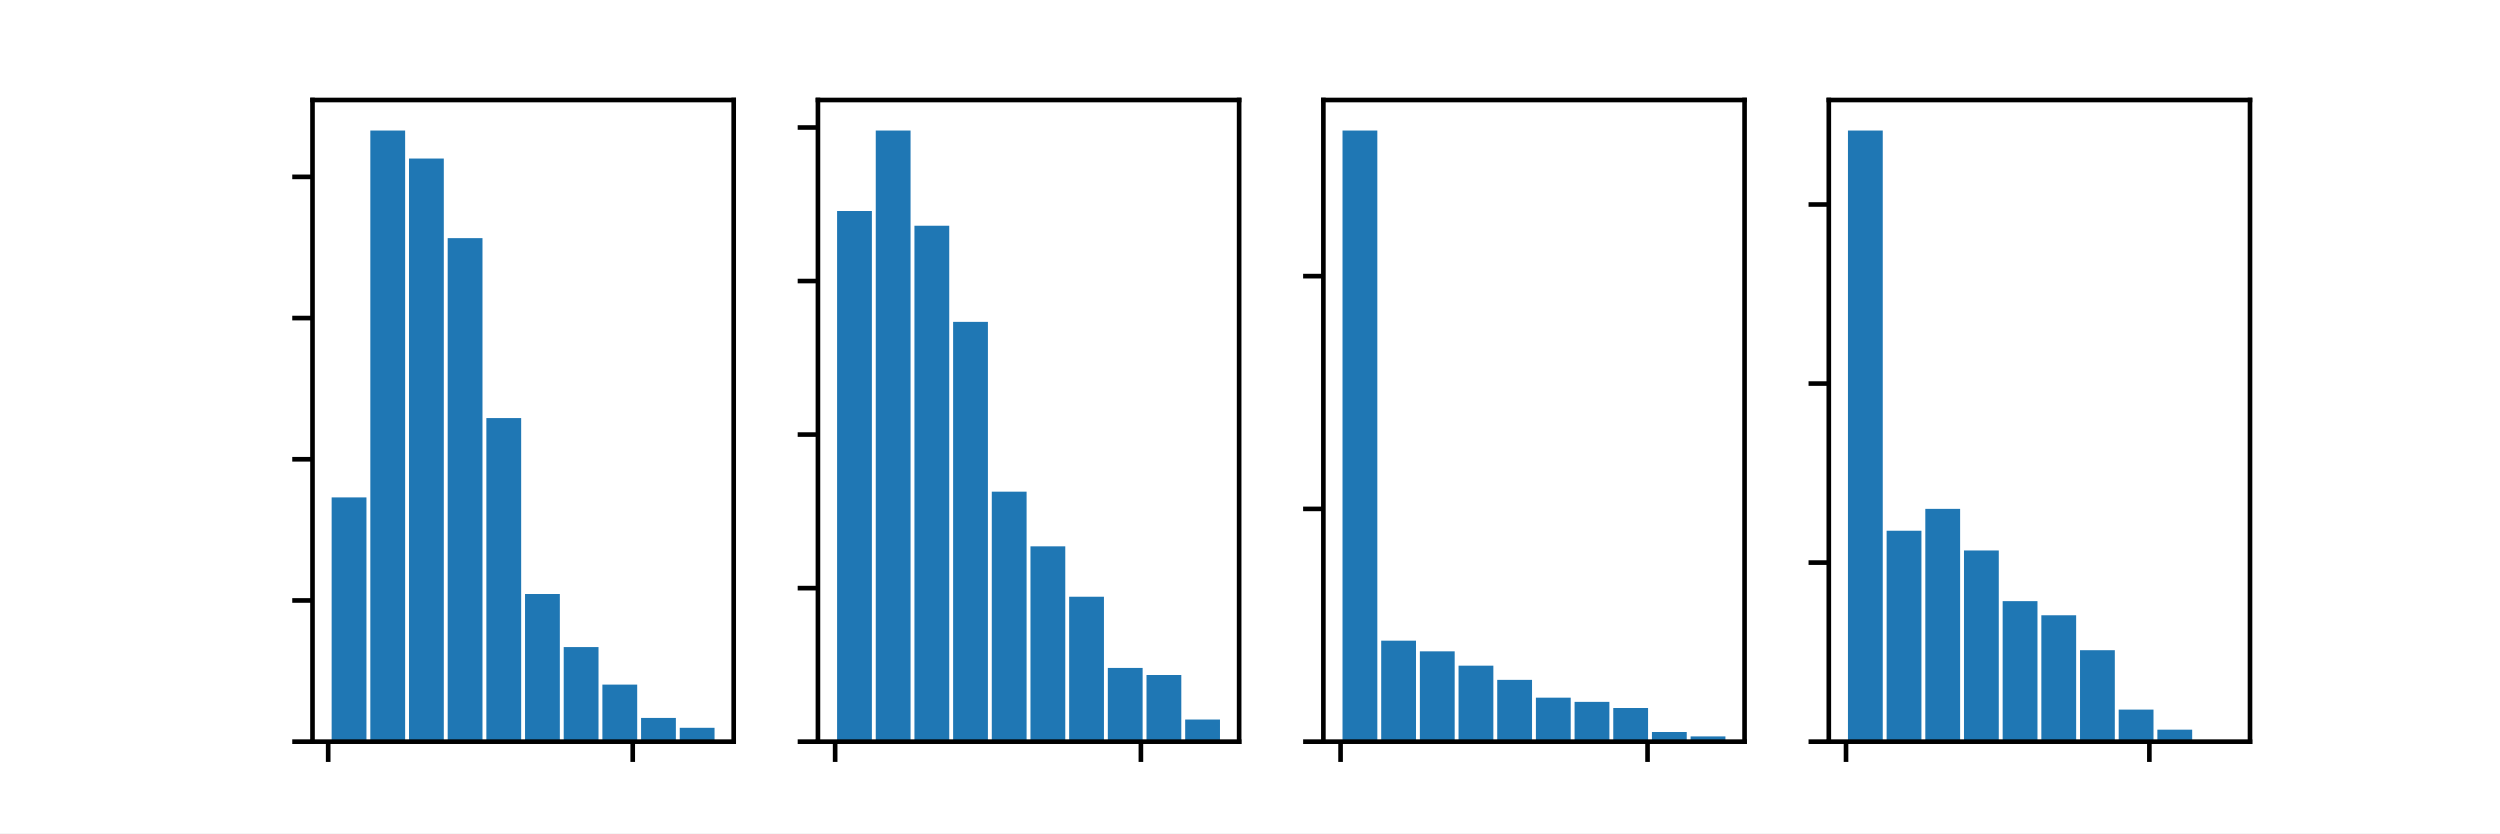
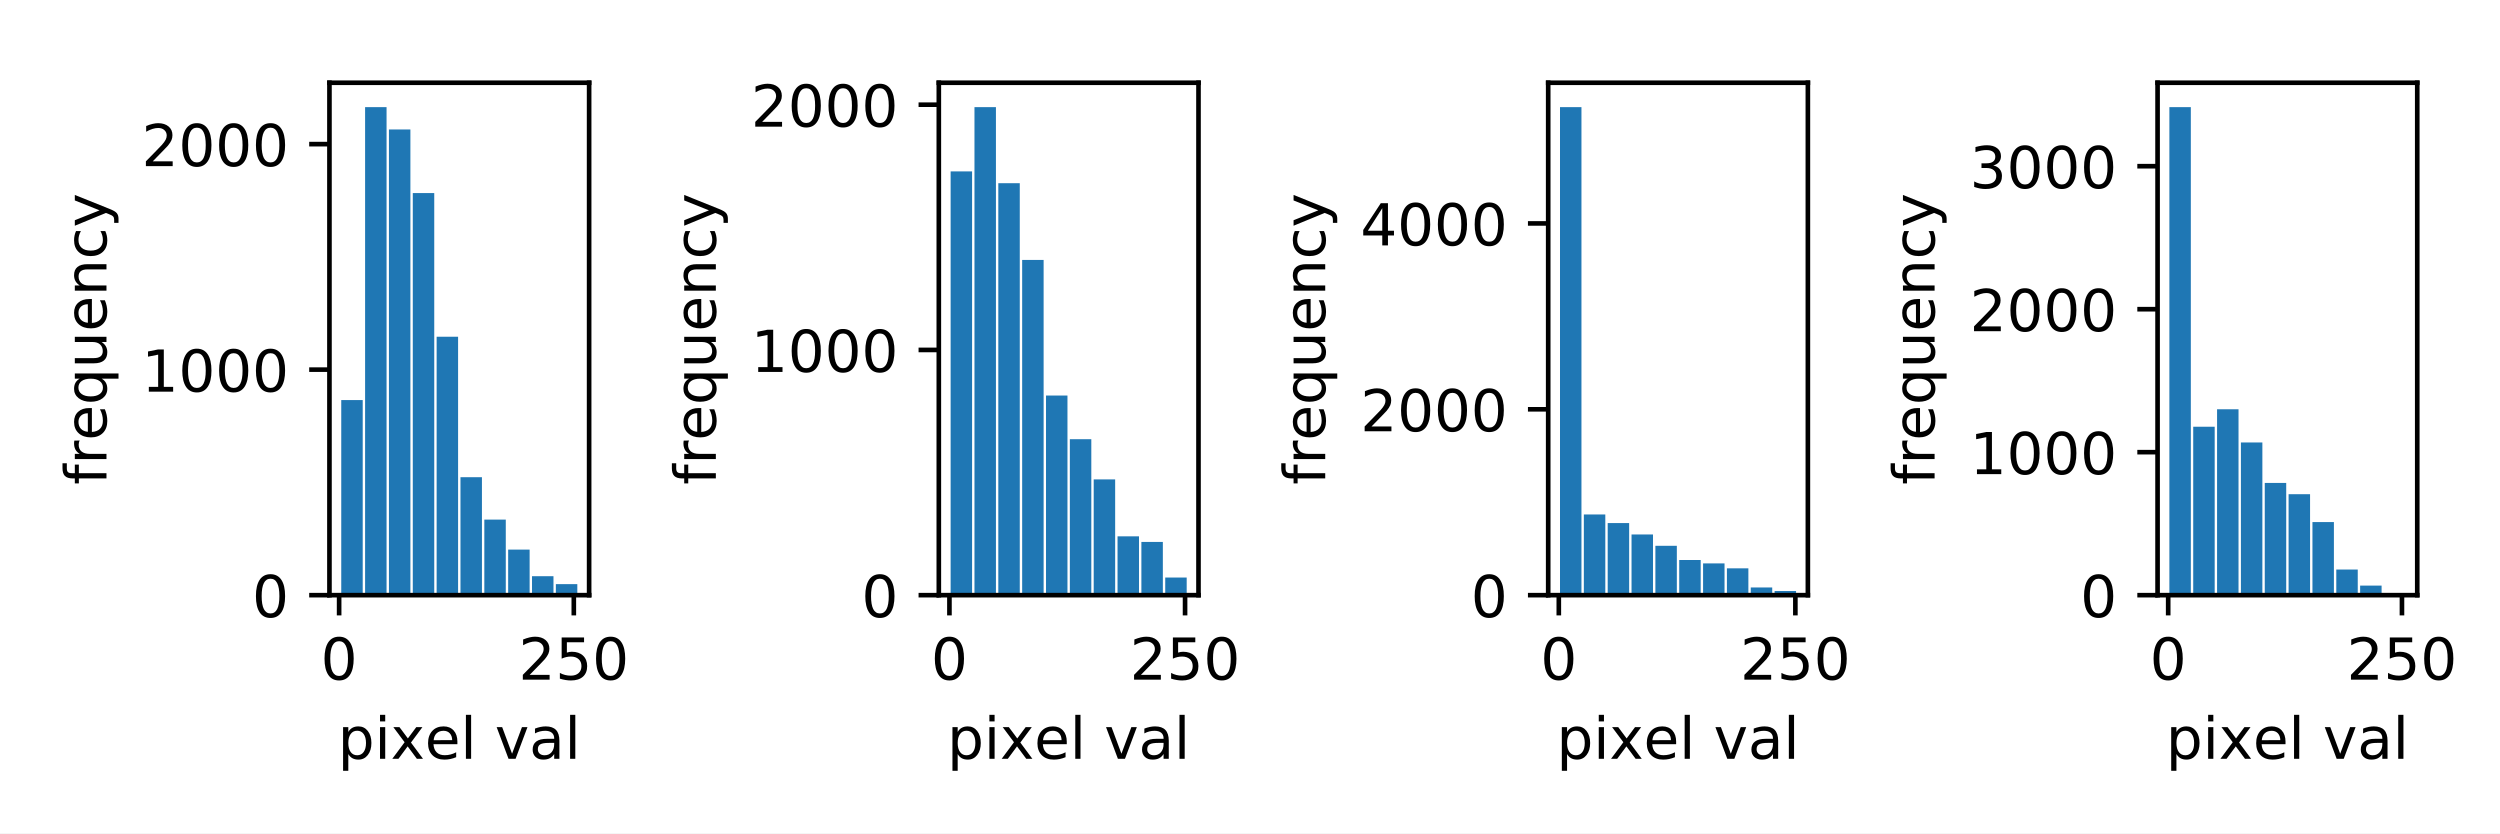
<svg xmlns="http://www.w3.org/2000/svg" xmlns:xlink="http://www.w3.org/1999/xlink" height="144pt" version="1.1" viewBox="0 0 432 144" width="432pt">
  <defs>
    <style type="text/css">
*{stroke-linecap:butt;stroke-linejoin:round;}
  </style>
  </defs>
  <g id="figure_1">
    <g id="patch_1">
      <path d="M 0 144  L 432 144  L 432 0  L 0 0  z " style="fill:#ffffff;" />
    </g>
    <g id="axes_1">
      <g id="patch_2">
-         <path d="M 54 128.16  L 126.783 128.16  L 126.783 17.28  L 54 17.28  z " style="fill:#ffffff;" />
+         <path d="M 56.928 102.844  L 101.8 102.844  L 101.8 14.3  L 56.928 14.3  z " style="fill:#ffffff;" />
      </g>
      <g id="patch_3">
-         <path clip-path="url(#pbe37b45882)" d="M 57.308 128.16  L 63.323 128.16  L 63.323 85.949  L 57.308 85.949  z " style="fill:#1f77b4;" />
+         <path clip-path="url(#pc59a532fdb)" d="M 58.968 102.844  L 62.676 102.844  L 62.676 69.136  L 58.968 69.136  z " style="fill:#1f77b4;" />
      </g>
      <g id="patch_4">
-         <path clip-path="url(#pbe37b45882)" d="M 63.992 128.16  L 70.007 128.16  L 70.007 22.56  L 63.992 22.56  z " style="fill:#1f77b4;" />
+         <path clip-path="url(#pc59a532fdb)" d="M 63.088 102.844  L 66.797 102.844  L 66.797 18.516  L 63.088 18.516  z " style="fill:#1f77b4;" />
      </g>
      <g id="patch_5">
-         <path clip-path="url(#pbe37b45882)" d="M 70.675 128.16  L 76.69 128.16  L 76.69 27.391  L 70.675 27.391  z " style="fill:#1f77b4;" />
+         <path clip-path="url(#pc59a532fdb)" d="M 67.209 102.844  L 70.917 102.844  L 70.917 22.374  L 67.209 22.374  z " style="fill:#1f77b4;" />
      </g>
      <g id="patch_6">
-         <path clip-path="url(#pbe37b45882)" d="M 77.359 128.16  L 83.374 128.16  L 83.374 41.152  L 77.359 41.152  z " style="fill:#1f77b4;" />
+         <path clip-path="url(#pc59a532fdb)" d="M 71.329 102.844  L 75.038 102.844  L 75.038 33.363  L 71.329 33.363  z " style="fill:#1f77b4;" />
      </g>
      <g id="patch_7">
-         <path clip-path="url(#pbe37b45882)" d="M 84.042 128.16  L 90.057 128.16  L 90.057 72.237  L 84.042 72.237  z " style="fill:#1f77b4;" />
+         <path clip-path="url(#pc59a532fdb)" d="M 75.45 102.844  L 79.158 102.844  L 79.158 58.186  L 75.45 58.186  z " style="fill:#1f77b4;" />
      </g>
      <g id="patch_8">
-         <path clip-path="url(#pbe37b45882)" d="M 90.725 128.16  L 96.741 128.16  L 96.741 102.638  L 90.725 102.638  z " style="fill:#1f77b4;" />
+         <path clip-path="url(#pc59a532fdb)" d="M 79.57 102.844  L 83.279 102.844  L 83.279 82.463  L 79.57 82.463  z " style="fill:#1f77b4;" />
      </g>
      <g id="patch_9">
-         <path clip-path="url(#pbe37b45882)" d="M 97.409 128.16  L 103.424 128.16  L 103.424 111.812  L 97.409 111.812  z " style="fill:#1f77b4;" />
+         <path clip-path="url(#pc59a532fdb)" d="M 83.691 102.844  L 87.399 102.844  L 87.399 89.789  L 83.691 89.789  z " style="fill:#1f77b4;" />
      </g>
      <g id="patch_10">
-         <path clip-path="url(#pbe37b45882)" d="M 104.092 128.16  L 110.107 128.16  L 110.107 118.303  L 104.092 118.303  z " style="fill:#1f77b4;" />
+         <path clip-path="url(#pc59a532fdb)" d="M 87.811 102.844  L 91.519 102.844  L 91.519 94.972  L 87.811 94.972  z " style="fill:#1f77b4;" />
      </g>
      <g id="patch_11">
-         <path clip-path="url(#pbe37b45882)" d="M 110.776 128.16  L 116.791 128.16  L 116.791 124.061  L 110.776 124.061  z " style="fill:#1f77b4;" />
+         <path clip-path="url(#pc59a532fdb)" d="M 91.931 102.844  L 95.64 102.844  L 95.64 99.57  L 91.931 99.57  z " style="fill:#1f77b4;" />
      </g>
      <g id="patch_12">
-         <path clip-path="url(#pbe37b45882)" d="M 117.459 128.16  L 123.474 128.16  L 123.474 125.769  L 117.459 125.769  z " style="fill:#1f77b4;" />
+         <path clip-path="url(#pc59a532fdb)" d="M 96.052 102.844  L 99.76 102.844  L 99.76 100.934  L 96.052 100.934  z " style="fill:#1f77b4;" />
      </g>
      <g id="matplotlib.axis_1">
        <g id="xtick_1">
          <g id="line2d_1">
            <defs>
-               <path d="M 0 0  L 0 3.5  " id="m58bcd740bc" style="stroke:#000000;stroke-width:0.8;" />
+               <path d="M 0 0  L 0 3.5  " id="mb9ec919e80" style="stroke:#000000;stroke-width:0.8;" />
            </defs>
            <g>
-               <use style="stroke:#000000;stroke-width:0.8;" x="56.711" xlink:href="#m58bcd740bc" y="128.16" />
+               <use style="stroke:#000000;stroke-width:0.8;" x="58.6" xlink:href="#mb9ec919e80" y="102.844" />
+             </g>
+           </g>
+           <g id="text_1">
+             <defs>
+               <path d="M 31.781 66.406  Q 24.172 66.406 20.328 58.906  Q 16.5 51.422 16.5 36.375  Q 16.5 21.391 20.328 13.891  Q 24.172 6.391 31.781 6.391  Q 39.453 6.391 43.281 13.891  Q 47.125 21.391 47.125 36.375  Q 47.125 51.422 43.281 58.906  Q 39.453 66.406 31.781 66.406  z M 31.781 74.219  Q 44.047 74.219 50.516 64.516  Q 56.984 54.828 56.984 36.375  Q 56.984 17.969 50.516 8.266  Q 44.047 -1.422 31.781 -1.422  Q 19.531 -1.422 13.062 8.266  Q 6.594 17.969 6.594 36.375  Q 6.594 54.828 13.062 64.516  Q 19.531 74.219 31.781 74.219  z " id="DejaVuSans-30" />
+             </defs>
+             <g transform="translate(55.41826 117.4422)scale(0.1 -0.1)">
+               <use xlink:href="#DejaVuSans-30" />
            </g>
          </g>
        </g>
        <g id="xtick_2">
          <g id="line2d_2">
            <g>
-               <use style="stroke:#000000;stroke-width:0.8;" x="109.336" xlink:href="#m58bcd740bc" y="128.16" />
-             </g>
+               <use style="stroke:#000000;stroke-width:0.8;" x="99.155" xlink:href="#mb9ec919e80" y="102.844" />
+             </g>
+           </g>
+           <g id="text_2">
+             <defs>
+               <path d="M 19.188 8.297  L 53.609 8.297  L 53.609 0  L 7.328 0  L 7.328 8.297  Q 12.938 14.109 22.625 23.891  Q 32.328 33.688 34.812 36.531  Q 39.547 41.844 41.422 45.531  Q 43.312 49.219 43.312 52.781  Q 43.312 58.594 39.234 62.25  Q 35.156 65.922 28.609 65.922  Q 23.969 65.922 18.812 64.312  Q 13.672 62.703 7.812 59.422  L 7.812 69.391  Q 13.766 71.781 18.938 73  Q 24.125 74.219 28.422 74.219  Q 39.75 74.219 46.484 68.547  Q 53.219 62.891 53.219 53.422  Q 53.219 48.922 51.531 44.891  Q 49.859 40.875 45.406 35.406  Q 44.188 33.984 37.641 27.219  Q 31.109 20.453 19.188 8.297  z " id="DejaVuSans-32" />
+               <path d="M 10.797 72.906  L 49.516 72.906  L 49.516 64.594  L 19.828 64.594  L 19.828 46.734  Q 21.969 47.469 24.109 47.828  Q 26.266 48.188 28.422 48.188  Q 40.625 48.188 47.75 41.5  Q 54.891 34.812 54.891 23.391  Q 54.891 11.625 47.562 5.094  Q 40.234 -1.422 26.906 -1.422  Q 22.312 -1.422 17.547 -0.641  Q 12.797 0.141 7.719 1.703  L 7.719 11.625  Q 12.109 9.234 16.797 8.062  Q 21.484 6.891 26.703 6.891  Q 35.156 6.891 40.078 11.328  Q 45.016 15.766 45.016 23.391  Q 45.016 31 40.078 35.438  Q 35.156 39.891 26.703 39.891  Q 22.75 39.891 18.812 39.016  Q 14.891 38.141 10.797 36.281  z " id="DejaVuSans-35" />
+             </defs>
+             <g transform="translate(89.61153 117.4422)scale(0.1 -0.1)">
+               <use xlink:href="#DejaVuSans-32" />
+               <use x="63.623" xlink:href="#DejaVuSans-35" />
+               <use x="127.246" xlink:href="#DejaVuSans-30" />
+             </g>
+           </g>
+         </g>
+         <g id="text_3">
+           <defs>
+             <path d="M 18.109 8.203  L 18.109 -20.797  L 9.078 -20.797  L 9.078 54.688  L 18.109 54.688  L 18.109 46.391  Q 20.953 51.266 25.266 53.625  Q 29.594 56 35.594 56  Q 45.562 56 51.781 48.094  Q 58.016 40.188 58.016 27.297  Q 58.016 14.406 51.781 6.484  Q 45.562 -1.422 35.594 -1.422  Q 29.594 -1.422 25.266 0.953  Q 20.953 3.328 18.109 8.203  z M 48.688 27.297  Q 48.688 37.203 44.609 42.844  Q 40.531 48.484 33.406 48.484  Q 26.266 48.484 22.188 42.844  Q 18.109 37.203 18.109 27.297  Q 18.109 17.391 22.188 11.75  Q 26.266 6.109 33.406 6.109  Q 40.531 6.109 44.609 11.75  Q 48.688 17.391 48.688 27.297  z " id="DejaVuSans-70" />
+             <path d="M 9.422 54.688  L 18.406 54.688  L 18.406 0  L 9.422 0  z M 9.422 75.984  L 18.406 75.984  L 18.406 64.594  L 9.422 64.594  z " id="DejaVuSans-69" />
+             <path d="M 54.891 54.688  L 35.109 28.078  L 55.906 0  L 45.312 0  L 29.391 21.484  L 13.484 0  L 2.875 0  L 24.125 28.609  L 4.688 54.688  L 15.281 54.688  L 29.781 35.203  L 44.281 54.688  z " id="DejaVuSans-78" />
+             <path d="M 56.203 29.594  L 56.203 25.203  L 14.891 25.203  Q 15.484 15.922 20.484 11.062  Q 25.484 6.203 34.422 6.203  Q 39.594 6.203 44.453 7.469  Q 49.312 8.734 54.109 11.281  L 54.109 2.781  Q 49.266 0.734 44.188 -0.344  Q 39.109 -1.422 33.891 -1.422  Q 20.797 -1.422 13.156 6.188  Q 5.516 13.812 5.516 26.812  Q 5.516 40.234 12.766 48.109  Q 20.016 56 32.328 56  Q 43.359 56 49.781 48.891  Q 56.203 41.797 56.203 29.594  z M 47.219 32.234  Q 47.125 39.594 43.094 43.984  Q 39.062 48.391 32.422 48.391  Q 24.906 48.391 20.391 44.141  Q 15.875 39.891 15.188 32.172  z " id="DejaVuSans-65" />
+             <path d="M 9.422 75.984  L 18.406 75.984  L 18.406 0  L 9.422 0  z " id="DejaVuSans-6c" />
+             <path id="DejaVuSans-20" />
+             <path d="M 2.984 54.688  L 12.5 54.688  L 29.594 8.797  L 46.688 54.688  L 56.203 54.688  L 35.688 0  L 23.484 0  z " id="DejaVuSans-76" />
+             <path d="M 34.281 27.484  Q 23.391 27.484 19.188 25  Q 14.984 22.516 14.984 16.5  Q 14.984 11.719 18.141 8.906  Q 21.297 6.109 26.703 6.109  Q 34.188 6.109 38.703 11.406  Q 43.219 16.703 43.219 25.484  L 43.219 27.484  z M 52.203 31.203  L 52.203 0  L 43.219 0  L 43.219 8.297  Q 40.141 3.328 35.547 0.953  Q 30.953 -1.422 24.312 -1.422  Q 15.922 -1.422 10.953 3.297  Q 6 8.016 6 15.922  Q 6 25.141 12.172 29.828  Q 18.359 34.516 30.609 34.516  L 43.219 34.516  L 43.219 35.406  Q 43.219 41.609 39.141 45  Q 35.062 48.391 27.688 48.391  Q 23 48.391 18.547 47.266  Q 14.109 46.141 10.016 43.891  L 10.016 52.203  Q 14.938 54.109 19.578 55.047  Q 24.219 56 28.609 56  Q 40.484 56 46.344 49.844  Q 52.203 43.703 52.203 31.203  z " id="DejaVuSans-61" />
+           </defs>
+           <g transform="translate(58.37656 131.1203)scale(0.1 -0.1)">
+             <use xlink:href="#DejaVuSans-70" />
+             <use x="63.477" xlink:href="#DejaVuSans-69" />
+             <use x="91.26" xlink:href="#DejaVuSans-78" />
+             <use x="150.393" xlink:href="#DejaVuSans-65" />
+             <use x="211.916" xlink:href="#DejaVuSans-6c" />
+             <use x="239.699" xlink:href="#DejaVuSans-20" />
+             <use x="271.486" xlink:href="#DejaVuSans-76" />
+             <use x="330.666" xlink:href="#DejaVuSans-61" />
+             <use x="391.945" xlink:href="#DejaVuSans-6c" />
          </g>
        </g>
      </g>
      <g id="matplotlib.axis_2">
        <g id="ytick_1">
          <g id="line2d_3">
            <defs>
-               <path d="M 0 0  L -3.5 0  " id="m9f0930b800" style="stroke:#000000;stroke-width:0.8;" />
+               <path d="M 0 0  L -3.5 0  " id="m4b8f41b40f" style="stroke:#000000;stroke-width:0.8;" />
            </defs>
            <g>
-               <use style="stroke:#000000;stroke-width:0.8;" x="54" xlink:href="#m9f0930b800" y="128.16" />
+               <use style="stroke:#000000;stroke-width:0.8;" x="56.928" xlink:href="#m4b8f41b40f" y="102.844" />
+             </g>
+           </g>
+           <g id="text_4">
+             <g transform="translate(43.56562 106.643)scale(0.1 -0.1)">
+               <use xlink:href="#DejaVuSans-30" />
            </g>
          </g>
        </g>
        <g id="ytick_2">
          <g id="line2d_4">
            <g>
-               <use style="stroke:#000000;stroke-width:0.8;" x="54" xlink:href="#m9f0930b800" y="103.761" />
+               <use style="stroke:#000000;stroke-width:0.8;" x="56.928" xlink:href="#m4b8f41b40f" y="63.875" />
+             </g>
+           </g>
+           <g id="text_5">
+             <defs>
+               <path d="M 12.406 8.297  L 28.516 8.297  L 28.516 63.922  L 10.984 60.406  L 10.984 69.391  L 28.422 72.906  L 38.281 72.906  L 38.281 8.297  L 54.391 8.297  L 54.391 0  L 12.406 0  z " id="DejaVuSans-31" />
+             </defs>
+             <g transform="translate(24.47812 67.67468)scale(0.1 -0.1)">
+               <use xlink:href="#DejaVuSans-31" />
+               <use x="63.623" xlink:href="#DejaVuSans-30" />
+               <use x="127.246" xlink:href="#DejaVuSans-30" />
+               <use x="190.869" xlink:href="#DejaVuSans-30" />
            </g>
          </g>
        </g>
        <g id="ytick_3">
          <g id="line2d_5">
            <g>
-               <use style="stroke:#000000;stroke-width:0.8;" x="54" xlink:href="#m9f0930b800" y="79.361" />
-             </g>
-           </g>
-         </g>
-         <g id="ytick_4">
-           <g id="line2d_6">
-             <g>
-               <use style="stroke:#000000;stroke-width:0.8;" x="54" xlink:href="#m9f0930b800" y="54.962" />
-             </g>
-           </g>
-         </g>
-         <g id="ytick_5">
-           <g id="line2d_7">
-             <g>
-               <use style="stroke:#000000;stroke-width:0.8;" x="54" xlink:href="#m9f0930b800" y="30.563" />
-             </g>
+               <use style="stroke:#000000;stroke-width:0.8;" x="56.928" xlink:href="#m4b8f41b40f" y="24.907" />
+             </g>
+           </g>
+           <g id="text_6">
+             <g transform="translate(24.47812 28.70639)scale(0.1 -0.1)">
+               <use xlink:href="#DejaVuSans-32" />
+               <use x="63.623" xlink:href="#DejaVuSans-30" />
+               <use x="127.246" xlink:href="#DejaVuSans-30" />
+               <use x="190.869" xlink:href="#DejaVuSans-30" />
+             </g>
+           </g>
+         </g>
+         <g id="text_7">
+           <defs>
+             <path d="M 37.109 75.984  L 37.109 68.5  L 28.516 68.5  Q 23.688 68.5 21.797 66.547  Q 19.922 64.594 19.922 59.516  L 19.922 54.688  L 34.719 54.688  L 34.719 47.703  L 19.922 47.703  L 19.922 0  L 10.891 0  L 10.891 47.703  L 2.297 47.703  L 2.297 54.688  L 10.891 54.688  L 10.891 58.5  Q 10.891 67.625 15.141 71.797  Q 19.391 75.984 28.609 75.984  z " id="DejaVuSans-66" />
+             <path d="M 41.109 46.297  Q 39.594 47.172 37.812 47.578  Q 36.031 48 33.891 48  Q 26.266 48 22.188 43.047  Q 18.109 38.094 18.109 28.812  L 18.109 0  L 9.078 0  L 9.078 54.688  L 18.109 54.688  L 18.109 46.188  Q 20.953 51.172 25.484 53.578  Q 30.031 56 36.531 56  Q 37.453 56 38.578 55.875  Q 39.703 55.766 41.062 55.516  z " id="DejaVuSans-72" />
+             <path d="M 14.797 27.297  Q 14.797 17.391 18.875 11.75  Q 22.953 6.109 30.078 6.109  Q 37.203 6.109 41.297 11.75  Q 45.406 17.391 45.406 27.297  Q 45.406 37.203 41.297 42.844  Q 37.203 48.484 30.078 48.484  Q 22.953 48.484 18.875 42.844  Q 14.797 37.203 14.797 27.297  z M 45.406 8.203  Q 42.578 3.328 38.25 0.953  Q 33.938 -1.422 27.875 -1.422  Q 17.969 -1.422 11.734 6.484  Q 5.516 14.406 5.516 27.297  Q 5.516 40.188 11.734 48.094  Q 17.969 56 27.875 56  Q 33.938 56 38.25 53.625  Q 42.578 51.266 45.406 46.391  L 45.406 54.688  L 54.391 54.688  L 54.391 -20.797  L 45.406 -20.797  z " id="DejaVuSans-71" />
+             <path d="M 8.5 21.578  L 8.5 54.688  L 17.484 54.688  L 17.484 21.922  Q 17.484 14.156 20.5 10.266  Q 23.531 6.391 29.594 6.391  Q 36.859 6.391 41.078 11.031  Q 45.312 15.672 45.312 23.688  L 45.312 54.688  L 54.297 54.688  L 54.297 0  L 45.312 0  L 45.312 8.406  Q 42.047 3.422 37.719 1  Q 33.406 -1.422 27.688 -1.422  Q 18.266 -1.422 13.375 4.438  Q 8.5 10.297 8.5 21.578  z M 31.109 56  z " id="DejaVuSans-75" />
+             <path d="M 54.891 33.016  L 54.891 0  L 45.906 0  L 45.906 32.719  Q 45.906 40.484 42.875 44.328  Q 39.844 48.188 33.797 48.188  Q 26.516 48.188 22.312 43.547  Q 18.109 38.922 18.109 30.906  L 18.109 0  L 9.078 0  L 9.078 54.688  L 18.109 54.688  L 18.109 46.188  Q 21.344 51.125 25.703 53.562  Q 30.078 56 35.797 56  Q 45.219 56 50.047 50.172  Q 54.891 44.344 54.891 33.016  z " id="DejaVuSans-6e" />
+             <path d="M 48.781 52.594  L 48.781 44.188  Q 44.969 46.297 41.141 47.344  Q 37.312 48.391 33.406 48.391  Q 24.656 48.391 19.812 42.844  Q 14.984 37.312 14.984 27.297  Q 14.984 17.281 19.812 11.734  Q 24.656 6.203 33.406 6.203  Q 37.312 6.203 41.141 7.25  Q 44.969 8.297 48.781 10.406  L 48.781 2.094  Q 45.016 0.344 40.984 -0.531  Q 36.969 -1.422 32.422 -1.422  Q 20.062 -1.422 12.781 6.344  Q 5.516 14.109 5.516 27.297  Q 5.516 40.672 12.859 48.328  Q 20.219 56 33.016 56  Q 37.156 56 41.109 55.141  Q 45.062 54.297 48.781 52.594  z " id="DejaVuSans-63" />
+             <path d="M 32.172 -5.078  Q 28.375 -14.844 24.75 -17.812  Q 21.141 -20.797 15.094 -20.797  L 7.906 -20.797  L 7.906 -13.281  L 13.188 -13.281  Q 16.891 -13.281 18.938 -11.516  Q 21 -9.766 23.484 -3.219  L 25.094 0.875  L 2.984 54.688  L 12.5 54.688  L 29.594 11.922  L 46.688 54.688  L 56.203 54.688  z " id="DejaVuSans-79" />
+           </defs>
+           <g transform="translate(18.39844 83.75938)rotate(-90)scale(0.1 -0.1)">
+             <use xlink:href="#DejaVuSans-66" />
+             <use x="35.205" xlink:href="#DejaVuSans-72" />
+             <use x="76.287" xlink:href="#DejaVuSans-65" />
+             <use x="137.811" xlink:href="#DejaVuSans-71" />
+             <use x="201.287" xlink:href="#DejaVuSans-75" />
+             <use x="264.666" xlink:href="#DejaVuSans-65" />
+             <use x="326.189" xlink:href="#DejaVuSans-6e" />
+             <use x="389.568" xlink:href="#DejaVuSans-63" />
+             <use x="444.549" xlink:href="#DejaVuSans-79" />
          </g>
        </g>
      </g>
      <g id="patch_13">
-         <path d="M 54 128.16  L 54 17.28  " style="fill:none;stroke:#000000;stroke-linecap:square;stroke-linejoin:miter;stroke-width:0.8;" />
+         <path d="M 56.928 102.844  L 56.928 14.3  " style="fill:none;stroke:#000000;stroke-linecap:square;stroke-linejoin:miter;stroke-width:0.8;" />
      </g>
      <g id="patch_14">
-         <path d="M 126.783 128.16  L 126.783 17.28  " style="fill:none;stroke:#000000;stroke-linecap:square;stroke-linejoin:miter;stroke-width:0.8;" />
+         <path d="M 101.8 102.844  L 101.8 14.3  " style="fill:none;stroke:#000000;stroke-linecap:square;stroke-linejoin:miter;stroke-width:0.8;" />
      </g>
      <g id="patch_15">
-         <path d="M 54 128.16  L 126.783 128.16  " style="fill:none;stroke:#000000;stroke-linecap:square;stroke-linejoin:miter;stroke-width:0.8;" />
+         <path d="M 56.928 102.844  L 101.8 102.844  " style="fill:none;stroke:#000000;stroke-linecap:square;stroke-linejoin:miter;stroke-width:0.8;" />
      </g>
      <g id="patch_16">
-         <path d="M 54 17.28  L 126.783 17.28  " style="fill:none;stroke:#000000;stroke-linecap:square;stroke-linejoin:miter;stroke-width:0.8;" />
+         <path d="M 56.928 14.3  L 101.8 14.3  " style="fill:none;stroke:#000000;stroke-linecap:square;stroke-linejoin:miter;stroke-width:0.8;" />
      </g>
    </g>
    <g id="axes_2">
      <g id="patch_17">
-         <path d="M 141.339 128.16  L 214.122 128.16  L 214.122 17.28  L 141.339 17.28  z " style="fill:#ffffff;" />
+         <path d="M 162.228 102.844  L 207.1 102.844  L 207.1 14.3  L 162.228 14.3  z " style="fill:#ffffff;" />
      </g>
      <g id="patch_18">
-         <path clip-path="url(#pc421c99dbc)" d="M 144.647 128.16  L 150.663 128.16  L 150.663 36.463  L 144.647 36.463  z " style="fill:#1f77b4;" />
+         <path clip-path="url(#pe24ab33415)" d="M 164.268 102.844  L 167.976 102.844  L 167.976 29.619  L 164.268 29.619  z " style="fill:#1f77b4;" />
      </g>
      <g id="patch_19">
-         <path clip-path="url(#pc421c99dbc)" d="M 151.331 128.16  L 157.346 128.16  L 157.346 22.56  L 151.331 22.56  z " style="fill:#1f77b4;" />
+         <path clip-path="url(#pe24ab33415)" d="M 168.388 102.844  L 172.097 102.844  L 172.097 18.516  L 168.388 18.516  z " style="fill:#1f77b4;" />
      </g>
      <g id="patch_20">
-         <path clip-path="url(#pc421c99dbc)" d="M 158.014 128.16  L 164.029 128.16  L 164.029 39.01  L 158.014 39.01  z " style="fill:#1f77b4;" />
+         <path clip-path="url(#pe24ab33415)" d="M 172.509 102.844  L 176.217 102.844  L 176.217 31.653  L 172.509 31.653  z " style="fill:#1f77b4;" />
      </g>
      <g id="patch_21">
-         <path clip-path="url(#pc421c99dbc)" d="M 164.698 128.16  L 170.713 128.16  L 170.713 55.62  L 164.698 55.62  z " style="fill:#1f77b4;" />
+         <path clip-path="url(#pe24ab33415)" d="M 176.629 102.844  L 180.338 102.844  L 180.338 44.916  L 176.629 44.916  z " style="fill:#1f77b4;" />
      </g>
      <g id="patch_22">
-         <path clip-path="url(#pc421c99dbc)" d="M 171.381 128.16  L 177.396 128.16  L 177.396 84.965  L 171.381 84.965  z " style="fill:#1f77b4;" />
+         <path clip-path="url(#pe24ab33415)" d="M 180.75 102.844  L 184.458 102.844  L 184.458 68.35  L 180.75 68.35  z " style="fill:#1f77b4;" />
      </g>
      <g id="patch_23">
-         <path clip-path="url(#pc421c99dbc)" d="M 178.065 128.16  L 184.08 128.16  L 184.08 94.41  L 178.065 94.41  z " style="fill:#1f77b4;" />
+         <path clip-path="url(#pe24ab33415)" d="M 184.87 102.844  L 188.579 102.844  L 188.579 75.893  L 184.87 75.893  z " style="fill:#1f77b4;" />
      </g>
      <g id="patch_24">
-         <path clip-path="url(#pc421c99dbc)" d="M 184.748 128.16  L 190.763 128.16  L 190.763 103.113  L 184.748 103.113  z " style="fill:#1f77b4;" />
+         <path clip-path="url(#pe24ab33415)" d="M 188.991 102.844  L 192.699 102.844  L 192.699 82.842  L 188.991 82.842  z " style="fill:#1f77b4;" />
      </g>
      <g id="patch_25">
-         <path clip-path="url(#pc421c99dbc)" d="M 191.431 128.16  L 197.447 128.16  L 197.447 115.424  L 191.431 115.424  z " style="fill:#1f77b4;" />
+         <path clip-path="url(#pe24ab33415)" d="M 193.111 102.844  L 196.819 102.844  L 196.819 92.674  L 193.111 92.674  z " style="fill:#1f77b4;" />
      </g>
      <g id="patch_26">
-         <path clip-path="url(#pc421c99dbc)" d="M 198.115 128.16  L 204.13 128.16  L 204.13 116.645  L 198.115 116.645  z " style="fill:#1f77b4;" />
+         <path clip-path="url(#pe24ab33415)" d="M 197.231 102.844  L 200.94 102.844  L 200.94 93.648  L 197.231 93.648  z " style="fill:#1f77b4;" />
      </g>
      <g id="patch_27">
-         <path clip-path="url(#pc421c99dbc)" d="M 204.798 128.16  L 210.813 128.16  L 210.813 124.339  L 204.798 124.339  z " style="fill:#1f77b4;" />
+         <path clip-path="url(#pe24ab33415)" d="M 201.352 102.844  L 205.06 102.844  L 205.06 99.793  L 201.352 99.793  z " style="fill:#1f77b4;" />
      </g>
      <g id="matplotlib.axis_3">
        <g id="xtick_3">
+           <g id="line2d_6">
+             <g>
+               <use style="stroke:#000000;stroke-width:0.8;" x="164.062" xlink:href="#mb9ec919e80" y="102.844" />
+             </g>
+           </g>
+           <g id="text_8">
+             <g transform="translate(160.8805 117.4422)scale(0.1 -0.1)">
+               <use xlink:href="#DejaVuSans-30" />
+             </g>
+           </g>
+         </g>
+         <g id="xtick_4">
+           <g id="line2d_7">
+             <g>
+               <use style="stroke:#000000;stroke-width:0.8;" x="204.778" xlink:href="#mb9ec919e80" y="102.844" />
+             </g>
+           </g>
+           <g id="text_9">
+             <g transform="translate(195.234 117.4422)scale(0.1 -0.1)">
+               <use xlink:href="#DejaVuSans-32" />
+               <use x="63.623" xlink:href="#DejaVuSans-35" />
+               <use x="127.246" xlink:href="#DejaVuSans-30" />
+             </g>
+           </g>
+         </g>
+         <g id="text_10">
+           <g transform="translate(163.6766 131.1203)scale(0.1 -0.1)">
+             <use xlink:href="#DejaVuSans-70" />
+             <use x="63.477" xlink:href="#DejaVuSans-69" />
+             <use x="91.26" xlink:href="#DejaVuSans-78" />
+             <use x="150.393" xlink:href="#DejaVuSans-65" />
+             <use x="211.916" xlink:href="#DejaVuSans-6c" />
+             <use x="239.699" xlink:href="#DejaVuSans-20" />
+             <use x="271.486" xlink:href="#DejaVuSans-76" />
+             <use x="330.666" xlink:href="#DejaVuSans-61" />
+             <use x="391.945" xlink:href="#DejaVuSans-6c" />
+           </g>
+         </g>
+       </g>
+       <g id="matplotlib.axis_4">
+         <g id="ytick_4">
          <g id="line2d_8">
            <g>
-               <use style="stroke:#000000;stroke-width:0.8;" x="144.313" xlink:href="#m58bcd740bc" y="128.16" />
-             </g>
-           </g>
-         </g>
-         <g id="xtick_4">
+               <use style="stroke:#000000;stroke-width:0.8;" x="162.228" xlink:href="#m4b8f41b40f" y="102.844" />
+             </g>
+           </g>
+           <g id="text_11">
+             <g transform="translate(148.8656 106.643)scale(0.1 -0.1)">
+               <use xlink:href="#DejaVuSans-30" />
+             </g>
+           </g>
+         </g>
+         <g id="ytick_5">
          <g id="line2d_9">
            <g>
-               <use style="stroke:#000000;stroke-width:0.8;" x="197.147" xlink:href="#m58bcd740bc" y="128.16" />
-             </g>
-           </g>
-         </g>
-       </g>
-       <g id="matplotlib.axis_4">
+               <use style="stroke:#000000;stroke-width:0.8;" x="162.228" xlink:href="#m4b8f41b40f" y="60.468" />
+             </g>
+           </g>
+           <g id="text_12">
+             <g transform="translate(129.7781 64.2674)scale(0.1 -0.1)">
+               <use xlink:href="#DejaVuSans-31" />
+               <use x="63.623" xlink:href="#DejaVuSans-30" />
+               <use x="127.246" xlink:href="#DejaVuSans-30" />
+               <use x="190.869" xlink:href="#DejaVuSans-30" />
+             </g>
+           </g>
+         </g>
        <g id="ytick_6">
          <g id="line2d_10">
            <g>
-               <use style="stroke:#000000;stroke-width:0.8;" x="141.339" xlink:href="#m9f0930b800" y="128.16" />
-             </g>
-           </g>
-         </g>
-         <g id="ytick_7">
-           <g id="line2d_11">
-             <g>
-               <use style="stroke:#000000;stroke-width:0.8;" x="141.339" xlink:href="#m9f0930b800" y="101.627" />
-             </g>
-           </g>
-         </g>
-         <g id="ytick_8">
-           <g id="line2d_12">
-             <g>
-               <use style="stroke:#000000;stroke-width:0.8;" x="141.339" xlink:href="#m9f0930b800" y="75.095" />
-             </g>
-           </g>
-         </g>
-         <g id="ytick_9">
-           <g id="line2d_13">
-             <g>
-               <use style="stroke:#000000;stroke-width:0.8;" x="141.339" xlink:href="#m9f0930b800" y="48.562" />
-             </g>
-           </g>
-         </g>
-         <g id="ytick_10">
-           <g id="line2d_14">
-             <g>
-               <use style="stroke:#000000;stroke-width:0.8;" x="141.339" xlink:href="#m9f0930b800" y="22.029" />
-             </g>
+               <use style="stroke:#000000;stroke-width:0.8;" x="162.228" xlink:href="#m4b8f41b40f" y="18.093" />
+             </g>
+           </g>
+           <g id="text_13">
+             <g transform="translate(129.7781 21.89183)scale(0.1 -0.1)">
+               <use xlink:href="#DejaVuSans-32" />
+               <use x="63.623" xlink:href="#DejaVuSans-30" />
+               <use x="127.246" xlink:href="#DejaVuSans-30" />
+               <use x="190.869" xlink:href="#DejaVuSans-30" />
+             </g>
+           </g>
+         </g>
+         <g id="text_14">
+           <g transform="translate(123.6984 83.75938)rotate(-90)scale(0.1 -0.1)">
+             <use xlink:href="#DejaVuSans-66" />
+             <use x="35.205" xlink:href="#DejaVuSans-72" />
+             <use x="76.287" xlink:href="#DejaVuSans-65" />
+             <use x="137.811" xlink:href="#DejaVuSans-71" />
+             <use x="201.287" xlink:href="#DejaVuSans-75" />
+             <use x="264.666" xlink:href="#DejaVuSans-65" />
+             <use x="326.189" xlink:href="#DejaVuSans-6e" />
+             <use x="389.568" xlink:href="#DejaVuSans-63" />
+             <use x="444.549" xlink:href="#DejaVuSans-79" />
          </g>
        </g>
      </g>
      <g id="patch_28">
-         <path d="M 141.339 128.16  L 141.339 17.28  " style="fill:none;stroke:#000000;stroke-linecap:square;stroke-linejoin:miter;stroke-width:0.8;" />
+         <path d="M 162.228 102.844  L 162.228 14.3  " style="fill:none;stroke:#000000;stroke-linecap:square;stroke-linejoin:miter;stroke-width:0.8;" />
      </g>
      <g id="patch_29">
-         <path d="M 214.122 128.16  L 214.122 17.28  " style="fill:none;stroke:#000000;stroke-linecap:square;stroke-linejoin:miter;stroke-width:0.8;" />
+         <path d="M 207.1 102.844  L 207.1 14.3  " style="fill:none;stroke:#000000;stroke-linecap:square;stroke-linejoin:miter;stroke-width:0.8;" />
      </g>
      <g id="patch_30">
-         <path d="M 141.339 128.16  L 214.122 128.16  " style="fill:none;stroke:#000000;stroke-linecap:square;stroke-linejoin:miter;stroke-width:0.8;" />
+         <path d="M 162.228 102.844  L 207.1 102.844  " style="fill:none;stroke:#000000;stroke-linecap:square;stroke-linejoin:miter;stroke-width:0.8;" />
      </g>
      <g id="patch_31">
-         <path d="M 141.339 17.28  L 214.122 17.28  " style="fill:none;stroke:#000000;stroke-linecap:square;stroke-linejoin:miter;stroke-width:0.8;" />
+         <path d="M 162.228 14.3  L 207.1 14.3  " style="fill:none;stroke:#000000;stroke-linecap:square;stroke-linejoin:miter;stroke-width:0.8;" />
      </g>
    </g>
    <g id="axes_3">
      <g id="patch_32">
-         <path d="M 228.678 128.16  L 301.461 128.16  L 301.461 17.28  L 228.678 17.28  z " style="fill:#ffffff;" />
+         <path d="M 267.528 102.844  L 312.4 102.844  L 312.4 14.3  L 267.528 14.3  z " style="fill:#ffffff;" />
      </g>
      <g id="patch_33">
-         <path clip-path="url(#pe43c3ed6d0)" d="M 231.987 128.16  L 238.002 128.16  L 238.002 22.56  L 231.987 22.56  z " style="fill:#1f77b4;" />
+         <path clip-path="url(#p6642d8a199)" d="M 269.568 102.844  L 273.276 102.844  L 273.276 18.516  L 269.568 18.516  z " style="fill:#1f77b4;" />
      </g>
      <g id="patch_34">
-         <path clip-path="url(#pe43c3ed6d0)" d="M 238.67 128.16  L 244.685 128.16  L 244.685 110.704  L 238.67 110.704  z " style="fill:#1f77b4;" />
+         <path clip-path="url(#p6642d8a199)" d="M 273.688 102.844  L 277.397 102.844  L 277.397 88.904  L 273.688 88.904  z " style="fill:#1f77b4;" />
      </g>
      <g id="patch_35">
-         <path clip-path="url(#pe43c3ed6d0)" d="M 245.353 128.16  L 251.369 128.16  L 251.369 112.554  L 245.353 112.554  z " style="fill:#1f77b4;" />
+         <path clip-path="url(#p6642d8a199)" d="M 277.809 102.844  L 281.517 102.844  L 281.517 90.382  L 277.809 90.382  z " style="fill:#1f77b4;" />
      </g>
      <g id="patch_36">
-         <path clip-path="url(#pe43c3ed6d0)" d="M 252.037 128.16  L 258.052 128.16  L 258.052 115.028  L 252.037 115.028  z " style="fill:#1f77b4;" />
+         <path clip-path="url(#p6642d8a199)" d="M 281.929 102.844  L 285.638 102.844  L 285.638 92.357  L 281.929 92.357  z " style="fill:#1f77b4;" />
      </g>
      <g id="patch_37">
-         <path clip-path="url(#pe43c3ed6d0)" d="M 258.72 128.16  L 264.735 128.16  L 264.735 117.481  L 258.72 117.481  z " style="fill:#1f77b4;" />
+         <path clip-path="url(#p6642d8a199)" d="M 286.05 102.844  L 289.758 102.844  L 289.758 94.316  L 286.05 94.316  z " style="fill:#1f77b4;" />
      </g>
      <g id="patch_38">
-         <path clip-path="url(#pe43c3ed6d0)" d="M 265.404 128.16  L 271.419 128.16  L 271.419 120.558  L 265.404 120.558  z " style="fill:#1f77b4;" />
+         <path clip-path="url(#p6642d8a199)" d="M 290.17 102.844  L 293.879 102.844  L 293.879 96.773  L 290.17 96.773  z " style="fill:#1f77b4;" />
      </g>
      <g id="patch_39">
-         <path clip-path="url(#pe43c3ed6d0)" d="M 272.087 128.16  L 278.102 128.16  L 278.102 121.282  L 272.087 121.282  z " style="fill:#1f77b4;" />
+         <path clip-path="url(#p6642d8a199)" d="M 294.291 102.844  L 297.999 102.844  L 297.999 97.351  L 294.291 97.351  z " style="fill:#1f77b4;" />
      </g>
      <g id="patch_40">
-         <path clip-path="url(#pe43c3ed6d0)" d="M 278.771 128.16  L 284.786 128.16  L 284.786 122.348  L 278.771 122.348  z " style="fill:#1f77b4;" />
+         <path clip-path="url(#p6642d8a199)" d="M 298.411 102.844  L 302.119 102.844  L 302.119 98.203  L 298.411 98.203  z " style="fill:#1f77b4;" />
      </g>
      <g id="patch_41">
-         <path clip-path="url(#pe43c3ed6d0)" d="M 285.454 128.16  L 291.469 128.16  L 291.469 126.491  L 285.454 126.491  z " style="fill:#1f77b4;" />
+         <path clip-path="url(#p6642d8a199)" d="M 302.531 102.844  L 306.24 102.844  L 306.24 101.511  L 302.531 101.511  z " style="fill:#1f77b4;" />
      </g>
      <g id="patch_42">
-         <path clip-path="url(#pe43c3ed6d0)" d="M 292.137 128.16  L 298.153 128.16  L 298.153 127.255  L 292.137 127.255  z " style="fill:#1f77b4;" />
+         <path clip-path="url(#p6642d8a199)" d="M 306.652 102.844  L 310.36 102.844  L 310.36 102.121  L 306.652 102.121  z " style="fill:#1f77b4;" />
      </g>
      <g id="matplotlib.axis_5">
        <g id="xtick_5">
+           <g id="line2d_11">
+             <g>
+               <use style="stroke:#000000;stroke-width:0.8;" x="269.362" xlink:href="#mb9ec919e80" y="102.844" />
+             </g>
+           </g>
+           <g id="text_15">
+             <g transform="translate(266.1805 117.4422)scale(0.1 -0.1)">
+               <use xlink:href="#DejaVuSans-30" />
+             </g>
+           </g>
+         </g>
+         <g id="xtick_6">
+           <g id="line2d_12">
+             <g>
+               <use style="stroke:#000000;stroke-width:0.8;" x="310.239" xlink:href="#mb9ec919e80" y="102.844" />
+             </g>
+           </g>
+           <g id="text_16">
+             <g transform="translate(300.6956 117.4422)scale(0.1 -0.1)">
+               <use xlink:href="#DejaVuSans-32" />
+               <use x="63.623" xlink:href="#DejaVuSans-35" />
+               <use x="127.246" xlink:href="#DejaVuSans-30" />
+             </g>
+           </g>
+         </g>
+         <g id="text_17">
+           <g transform="translate(268.9766 131.1203)scale(0.1 -0.1)">
+             <use xlink:href="#DejaVuSans-70" />
+             <use x="63.477" xlink:href="#DejaVuSans-69" />
+             <use x="91.26" xlink:href="#DejaVuSans-78" />
+             <use x="150.393" xlink:href="#DejaVuSans-65" />
+             <use x="211.916" xlink:href="#DejaVuSans-6c" />
+             <use x="239.699" xlink:href="#DejaVuSans-20" />
+             <use x="271.486" xlink:href="#DejaVuSans-76" />
+             <use x="330.666" xlink:href="#DejaVuSans-61" />
+             <use x="391.945" xlink:href="#DejaVuSans-6c" />
+           </g>
+         </g>
+       </g>
+       <g id="matplotlib.axis_6">
+         <g id="ytick_7">
+           <g id="line2d_13">
+             <g>
+               <use style="stroke:#000000;stroke-width:0.8;" x="267.528" xlink:href="#m4b8f41b40f" y="102.844" />
+             </g>
+           </g>
+           <g id="text_18">
+             <g transform="translate(254.1656 106.643)scale(0.1 -0.1)">
+               <use xlink:href="#DejaVuSans-30" />
+             </g>
+           </g>
+         </g>
+         <g id="ytick_8">
+           <g id="line2d_14">
+             <g>
+               <use style="stroke:#000000;stroke-width:0.8;" x="267.528" xlink:href="#m4b8f41b40f" y="70.725" />
+             </g>
+           </g>
+           <g id="text_19">
+             <g transform="translate(235.0781 74.52437)scale(0.1 -0.1)">
+               <use xlink:href="#DejaVuSans-32" />
+               <use x="63.623" xlink:href="#DejaVuSans-30" />
+               <use x="127.246" xlink:href="#DejaVuSans-30" />
+               <use x="190.869" xlink:href="#DejaVuSans-30" />
+             </g>
+           </g>
+         </g>
+         <g id="ytick_9">
          <g id="line2d_15">
            <g>
-               <use style="stroke:#000000;stroke-width:0.8;" x="231.652" xlink:href="#m58bcd740bc" y="128.16" />
-             </g>
-           </g>
-         </g>
-         <g id="xtick_6">
-           <g id="line2d_16">
-             <g>
-               <use style="stroke:#000000;stroke-width:0.8;" x="284.696" xlink:href="#m58bcd740bc" y="128.16" />
-             </g>
-           </g>
-         </g>
-       </g>
-       <g id="matplotlib.axis_6">
-         <g id="ytick_11">
-           <g id="line2d_17">
-             <g>
-               <use style="stroke:#000000;stroke-width:0.8;" x="228.678" xlink:href="#m9f0930b800" y="128.16" />
-             </g>
-           </g>
-         </g>
-         <g id="ytick_12">
-           <g id="line2d_18">
-             <g>
-               <use style="stroke:#000000;stroke-width:0.8;" x="228.678" xlink:href="#m9f0930b800" y="87.939" />
-             </g>
-           </g>
-         </g>
-         <g id="ytick_13">
-           <g id="line2d_19">
-             <g>
-               <use style="stroke:#000000;stroke-width:0.8;" x="228.678" xlink:href="#m9f0930b800" y="47.718" />
-             </g>
+               <use style="stroke:#000000;stroke-width:0.8;" x="267.528" xlink:href="#m4b8f41b40f" y="38.607" />
+             </g>
+           </g>
+           <g id="text_20">
+             <defs>
+               <path d="M 37.797 64.312  L 12.891 25.391  L 37.797 25.391  z M 35.203 72.906  L 47.609 72.906  L 47.609 25.391  L 58.016 25.391  L 58.016 17.188  L 47.609 17.188  L 47.609 0  L 37.797 0  L 37.797 17.188  L 4.891 17.188  L 4.891 26.703  z " id="DejaVuSans-34" />
+             </defs>
+             <g transform="translate(235.0781 42.40577)scale(0.1 -0.1)">
+               <use xlink:href="#DejaVuSans-34" />
+               <use x="63.623" xlink:href="#DejaVuSans-30" />
+               <use x="127.246" xlink:href="#DejaVuSans-30" />
+               <use x="190.869" xlink:href="#DejaVuSans-30" />
+             </g>
+           </g>
+         </g>
+         <g id="text_21">
+           <g transform="translate(228.9984 83.75938)rotate(-90)scale(0.1 -0.1)">
+             <use xlink:href="#DejaVuSans-66" />
+             <use x="35.205" xlink:href="#DejaVuSans-72" />
+             <use x="76.287" xlink:href="#DejaVuSans-65" />
+             <use x="137.811" xlink:href="#DejaVuSans-71" />
+             <use x="201.287" xlink:href="#DejaVuSans-75" />
+             <use x="264.666" xlink:href="#DejaVuSans-65" />
+             <use x="326.189" xlink:href="#DejaVuSans-6e" />
+             <use x="389.568" xlink:href="#DejaVuSans-63" />
+             <use x="444.549" xlink:href="#DejaVuSans-79" />
          </g>
        </g>
      </g>
      <g id="patch_43">
-         <path d="M 228.678 128.16  L 228.678 17.28  " style="fill:none;stroke:#000000;stroke-linecap:square;stroke-linejoin:miter;stroke-width:0.8;" />
+         <path d="M 267.528 102.844  L 267.528 14.3  " style="fill:none;stroke:#000000;stroke-linecap:square;stroke-linejoin:miter;stroke-width:0.8;" />
      </g>
      <g id="patch_44">
-         <path d="M 301.461 128.16  L 301.461 17.28  " style="fill:none;stroke:#000000;stroke-linecap:square;stroke-linejoin:miter;stroke-width:0.8;" />
+         <path d="M 312.4 102.844  L 312.4 14.3  " style="fill:none;stroke:#000000;stroke-linecap:square;stroke-linejoin:miter;stroke-width:0.8;" />
      </g>
      <g id="patch_45">
-         <path d="M 228.678 128.16  L 301.461 128.16  " style="fill:none;stroke:#000000;stroke-linecap:square;stroke-linejoin:miter;stroke-width:0.8;" />
+         <path d="M 267.528 102.844  L 312.4 102.844  " style="fill:none;stroke:#000000;stroke-linecap:square;stroke-linejoin:miter;stroke-width:0.8;" />
      </g>
      <g id="patch_46">
-         <path d="M 228.678 17.28  L 301.461 17.28  " style="fill:none;stroke:#000000;stroke-linecap:square;stroke-linejoin:miter;stroke-width:0.8;" />
+         <path d="M 267.528 14.3  L 312.4 14.3  " style="fill:none;stroke:#000000;stroke-linecap:square;stroke-linejoin:miter;stroke-width:0.8;" />
      </g>
    </g>
    <g id="axes_4">
      <g id="patch_47">
-         <path d="M 316.017 128.16  L 388.8 128.16  L 388.8 17.28  L 316.017 17.28  z " style="fill:#ffffff;" />
+         <path d="M 372.828 102.844  L 417.7 102.844  L 417.7 14.3  L 372.828 14.3  z " style="fill:#ffffff;" />
      </g>
      <g id="patch_48">
-         <path clip-path="url(#pbd751c2960)" d="M 319.326 128.16  L 325.341 128.16  L 325.341 22.56  L 319.326 22.56  z " style="fill:#1f77b4;" />
+         <path clip-path="url(#p3d7427f615)" d="M 374.868 102.844  L 378.576 102.844  L 378.576 18.516  L 374.868 18.516  z " style="fill:#1f77b4;" />
      </g>
      <g id="patch_49">
-         <path clip-path="url(#pbd751c2960)" d="M 326.009 128.16  L 332.024 128.16  L 332.024 91.712  L 326.009 91.712  z " style="fill:#1f77b4;" />
+         <path clip-path="url(#p3d7427f615)" d="M 378.988 102.844  L 382.697 102.844  L 382.697 73.738  L 378.988 73.738  z " style="fill:#1f77b4;" />
      </g>
      <g id="patch_50">
-         <path clip-path="url(#pbd751c2960)" d="M 332.693 128.16  L 338.708 128.16  L 338.708 87.937  L 332.693 87.937  z " style="fill:#1f77b4;" />
+         <path clip-path="url(#p3d7427f615)" d="M 383.109 102.844  L 386.817 102.844  L 386.817 70.724  L 383.109 70.724  z " style="fill:#1f77b4;" />
      </g>
      <g id="patch_51">
-         <path clip-path="url(#pbd751c2960)" d="M 339.376 128.16  L 345.391 128.16  L 345.391 95.116  L 339.376 95.116  z " style="fill:#1f77b4;" />
+         <path clip-path="url(#p3d7427f615)" d="M 387.229 102.844  L 390.938 102.844  L 390.938 76.456  L 387.229 76.456  z " style="fill:#1f77b4;" />
      </g>
      <g id="patch_52">
-         <path clip-path="url(#pbd751c2960)" d="M 346.059 128.16  L 352.075 128.16  L 352.075 103.872  L 346.059 103.872  z " style="fill:#1f77b4;" />
+         <path clip-path="url(#p3d7427f615)" d="M 391.35 102.844  L 395.058 102.844  L 395.058 83.448  L 391.35 83.448  z " style="fill:#1f77b4;" />
      </g>
      <g id="patch_53">
-         <path clip-path="url(#pbd751c2960)" d="M 352.743 128.16  L 358.758 128.16  L 358.758 106.316  L 352.743 106.316  z " style="fill:#1f77b4;" />
+         <path clip-path="url(#p3d7427f615)" d="M 395.47 102.844  L 399.179 102.844  L 399.179 85.4  L 395.47 85.4  z " style="fill:#1f77b4;" />
      </g>
      <g id="patch_54">
-         <path clip-path="url(#pbd751c2960)" d="M 359.426 128.16  L 365.441 128.16  L 365.441 112.349  L 359.426 112.349  z " style="fill:#1f77b4;" />
+         <path clip-path="url(#p3d7427f615)" d="M 399.591 102.844  L 403.299 102.844  L 403.299 90.218  L 399.591 90.218  z " style="fill:#1f77b4;" />
      </g>
      <g id="patch_55">
-         <path clip-path="url(#pbd751c2960)" d="M 366.11 128.16  L 372.125 128.16  L 372.125 122.622  L 366.11 122.622  z " style="fill:#1f77b4;" />
+         <path clip-path="url(#p3d7427f615)" d="M 403.711 102.844  L 407.419 102.844  L 407.419 98.421  L 403.711 98.421  z " style="fill:#1f77b4;" />
      </g>
      <g id="patch_56">
-         <path clip-path="url(#pbd751c2960)" d="M 372.793 128.16  L 378.808 128.16  L 378.808 126.087  L 372.793 126.087  z " style="fill:#1f77b4;" />
+         <path clip-path="url(#p3d7427f615)" d="M 407.831 102.844  L 411.54 102.844  L 411.54 101.188  L 407.831 101.188  z " style="fill:#1f77b4;" />
      </g>
      <g id="patch_57">
-         <path clip-path="url(#pbd751c2960)" d="M 379.477 128.16  L 385.492 128.16  L 385.492 127.882  L 379.477 127.882  z " style="fill:#1f77b4;" />
+         <path clip-path="url(#p3d7427f615)" d="M 411.952 102.844  L 415.66 102.844  L 415.66 102.621  L 411.952 102.621  z " style="fill:#1f77b4;" />
      </g>
      <g id="matplotlib.axis_7">
        <g id="xtick_7">
+           <g id="line2d_16">
+             <g>
+               <use style="stroke:#000000;stroke-width:0.8;" x="374.662" xlink:href="#mb9ec919e80" y="102.844" />
+             </g>
+           </g>
+           <g id="text_22">
+             <g transform="translate(371.4805 117.4422)scale(0.1 -0.1)">
+               <use xlink:href="#DejaVuSans-30" />
+             </g>
+           </g>
+         </g>
+         <g id="xtick_8">
+           <g id="line2d_17">
+             <g>
+               <use style="stroke:#000000;stroke-width:0.8;" x="415.058" xlink:href="#mb9ec919e80" y="102.844" />
+             </g>
+           </g>
+           <g id="text_23">
+             <g transform="translate(405.5147 117.4422)scale(0.1 -0.1)">
+               <use xlink:href="#DejaVuSans-32" />
+               <use x="63.623" xlink:href="#DejaVuSans-35" />
+               <use x="127.246" xlink:href="#DejaVuSans-30" />
+             </g>
+           </g>
+         </g>
+         <g id="text_24">
+           <g transform="translate(374.2766 131.1203)scale(0.1 -0.1)">
+             <use xlink:href="#DejaVuSans-70" />
+             <use x="63.477" xlink:href="#DejaVuSans-69" />
+             <use x="91.26" xlink:href="#DejaVuSans-78" />
+             <use x="150.393" xlink:href="#DejaVuSans-65" />
+             <use x="211.916" xlink:href="#DejaVuSans-6c" />
+             <use x="239.699" xlink:href="#DejaVuSans-20" />
+             <use x="271.486" xlink:href="#DejaVuSans-76" />
+             <use x="330.666" xlink:href="#DejaVuSans-61" />
+             <use x="391.945" xlink:href="#DejaVuSans-6c" />
+           </g>
+         </g>
+       </g>
+       <g id="matplotlib.axis_8">
+         <g id="ytick_10">
+           <g id="line2d_18">
+             <g>
+               <use style="stroke:#000000;stroke-width:0.8;" x="372.828" xlink:href="#m4b8f41b40f" y="102.844" />
+             </g>
+           </g>
+           <g id="text_25">
+             <g transform="translate(359.4656 106.643)scale(0.1 -0.1)">
+               <use xlink:href="#DejaVuSans-30" />
+             </g>
+           </g>
+         </g>
+         <g id="ytick_11">
+           <g id="line2d_19">
+             <g>
+               <use style="stroke:#000000;stroke-width:0.8;" x="372.828" xlink:href="#m4b8f41b40f" y="78.136" />
+             </g>
+           </g>
+           <g id="text_26">
+             <g transform="translate(340.3781 81.93527)scale(0.1 -0.1)">
+               <use xlink:href="#DejaVuSans-31" />
+               <use x="63.623" xlink:href="#DejaVuSans-30" />
+               <use x="127.246" xlink:href="#DejaVuSans-30" />
+               <use x="190.869" xlink:href="#DejaVuSans-30" />
+             </g>
+           </g>
+         </g>
+         <g id="ytick_12">
          <g id="line2d_20">
            <g>
-               <use style="stroke:#000000;stroke-width:0.8;" x="318.992" xlink:href="#m58bcd740bc" y="128.16" />
-             </g>
-           </g>
-         </g>
-         <g id="xtick_8">
+               <use style="stroke:#000000;stroke-width:0.8;" x="372.828" xlink:href="#m4b8f41b40f" y="53.428" />
+             </g>
+           </g>
+           <g id="text_27">
+             <g transform="translate(340.3781 57.22757)scale(0.1 -0.1)">
+               <use xlink:href="#DejaVuSans-32" />
+               <use x="63.623" xlink:href="#DejaVuSans-30" />
+               <use x="127.246" xlink:href="#DejaVuSans-30" />
+               <use x="190.869" xlink:href="#DejaVuSans-30" />
+             </g>
+           </g>
+         </g>
+         <g id="ytick_13">
          <g id="line2d_21">
            <g>
-               <use style="stroke:#000000;stroke-width:0.8;" x="371.411" xlink:href="#m58bcd740bc" y="128.16" />
-             </g>
-           </g>
-         </g>
-       </g>
-       <g id="matplotlib.axis_8">
-         <g id="ytick_14">
-           <g id="line2d_22">
-             <g>
-               <use style="stroke:#000000;stroke-width:0.8;" x="316.017" xlink:href="#m9f0930b800" y="128.16" />
-             </g>
-           </g>
-         </g>
-         <g id="ytick_15">
-           <g id="line2d_23">
-             <g>
-               <use style="stroke:#000000;stroke-width:0.8;" x="316.017" xlink:href="#m9f0930b800" y="97.219" />
-             </g>
-           </g>
-         </g>
-         <g id="ytick_16">
-           <g id="line2d_24">
-             <g>
-               <use style="stroke:#000000;stroke-width:0.8;" x="316.017" xlink:href="#m9f0930b800" y="66.279" />
-             </g>
-           </g>
-         </g>
-         <g id="ytick_17">
-           <g id="line2d_25">
-             <g>
-               <use style="stroke:#000000;stroke-width:0.8;" x="316.017" xlink:href="#m9f0930b800" y="35.338" />
-             </g>
+               <use style="stroke:#000000;stroke-width:0.8;" x="372.828" xlink:href="#m4b8f41b40f" y="28.721" />
+             </g>
+           </g>
+           <g id="text_28">
+             <defs>
+               <path d="M 40.578 39.312  Q 47.656 37.797 51.625 33  Q 55.609 28.219 55.609 21.188  Q 55.609 10.406 48.188 4.484  Q 40.766 -1.422 27.094 -1.422  Q 22.516 -1.422 17.656 -0.516  Q 12.797 0.391 7.625 2.203  L 7.625 11.719  Q 11.719 9.328 16.594 8.109  Q 21.484 6.891 26.812 6.891  Q 36.078 6.891 40.938 10.547  Q 45.797 14.203 45.797 21.188  Q 45.797 27.641 41.281 31.266  Q 36.766 34.906 28.719 34.906  L 20.219 34.906  L 20.219 43.016  L 29.109 43.016  Q 36.375 43.016 40.234 45.922  Q 44.094 48.828 44.094 54.297  Q 44.094 59.906 40.109 62.906  Q 36.141 65.922 28.719 65.922  Q 24.656 65.922 20.016 65.031  Q 15.375 64.156 9.812 62.312  L 9.812 71.094  Q 15.438 72.656 20.344 73.438  Q 25.25 74.219 29.594 74.219  Q 40.828 74.219 47.359 69.109  Q 53.906 64.016 53.906 55.328  Q 53.906 49.266 50.438 45.094  Q 46.969 40.922 40.578 39.312  z " id="DejaVuSans-33" />
+             </defs>
+             <g transform="translate(340.3781 32.51987)scale(0.1 -0.1)">
+               <use xlink:href="#DejaVuSans-33" />
+               <use x="63.623" xlink:href="#DejaVuSans-30" />
+               <use x="127.246" xlink:href="#DejaVuSans-30" />
+               <use x="190.869" xlink:href="#DejaVuSans-30" />
+             </g>
+           </g>
+         </g>
+         <g id="text_29">
+           <g transform="translate(334.2984 83.75938)rotate(-90)scale(0.1 -0.1)">
+             <use xlink:href="#DejaVuSans-66" />
+             <use x="35.205" xlink:href="#DejaVuSans-72" />
+             <use x="76.287" xlink:href="#DejaVuSans-65" />
+             <use x="137.811" xlink:href="#DejaVuSans-71" />
+             <use x="201.287" xlink:href="#DejaVuSans-75" />
+             <use x="264.666" xlink:href="#DejaVuSans-65" />
+             <use x="326.189" xlink:href="#DejaVuSans-6e" />
+             <use x="389.568" xlink:href="#DejaVuSans-63" />
+             <use x="444.549" xlink:href="#DejaVuSans-79" />
          </g>
        </g>
      </g>
      <g id="patch_58">
-         <path d="M 316.017 128.16  L 316.017 17.28  " style="fill:none;stroke:#000000;stroke-linecap:square;stroke-linejoin:miter;stroke-width:0.8;" />
+         <path d="M 372.828 102.844  L 372.828 14.3  " style="fill:none;stroke:#000000;stroke-linecap:square;stroke-linejoin:miter;stroke-width:0.8;" />
      </g>
      <g id="patch_59">
-         <path d="M 388.8 128.16  L 388.8 17.28  " style="fill:none;stroke:#000000;stroke-linecap:square;stroke-linejoin:miter;stroke-width:0.8;" />
+         <path d="M 417.7 102.844  L 417.7 14.3  " style="fill:none;stroke:#000000;stroke-linecap:square;stroke-linejoin:miter;stroke-width:0.8;" />
      </g>
      <g id="patch_60">
-         <path d="M 316.017 128.16  L 388.8 128.16  " style="fill:none;stroke:#000000;stroke-linecap:square;stroke-linejoin:miter;stroke-width:0.8;" />
+         <path d="M 372.828 102.844  L 417.7 102.844  " style="fill:none;stroke:#000000;stroke-linecap:square;stroke-linejoin:miter;stroke-width:0.8;" />
      </g>
      <g id="patch_61">
-         <path d="M 316.017 17.28  L 388.8 17.28  " style="fill:none;stroke:#000000;stroke-linecap:square;stroke-linejoin:miter;stroke-width:0.8;" />
+         <path d="M 372.828 14.3  L 417.7 14.3  " style="fill:none;stroke:#000000;stroke-linecap:square;stroke-linejoin:miter;stroke-width:0.8;" />
      </g>
    </g>
  </g>
  <defs>
-     <clipPath id="pbe37b45882">
-       <rect height="110.88" width="72.783" x="54" y="17.28" />
+     <clipPath id="pc59a532fdb">
+       <rect height="88.544" width="44.872" x="56.928" y="14.3" />
    </clipPath>
-     <clipPath id="pc421c99dbc">
-       <rect height="110.88" width="72.783" x="141.339" y="17.28" />
+     <clipPath id="pe24ab33415">
+       <rect height="88.544" width="44.872" x="162.228" y="14.3" />
    </clipPath>
-     <clipPath id="pe43c3ed6d0">
-       <rect height="110.88" width="72.783" x="228.678" y="17.28" />
+     <clipPath id="p6642d8a199">
+       <rect height="88.544" width="44.872" x="267.528" y="14.3" />
    </clipPath>
-     <clipPath id="pbd751c2960">
-       <rect height="110.88" width="72.783" x="316.017" y="17.28" />
+     <clipPath id="p3d7427f615">
+       <rect height="88.544" width="44.872" x="372.828" y="14.3" />
    </clipPath>
  </defs>
</svg>
